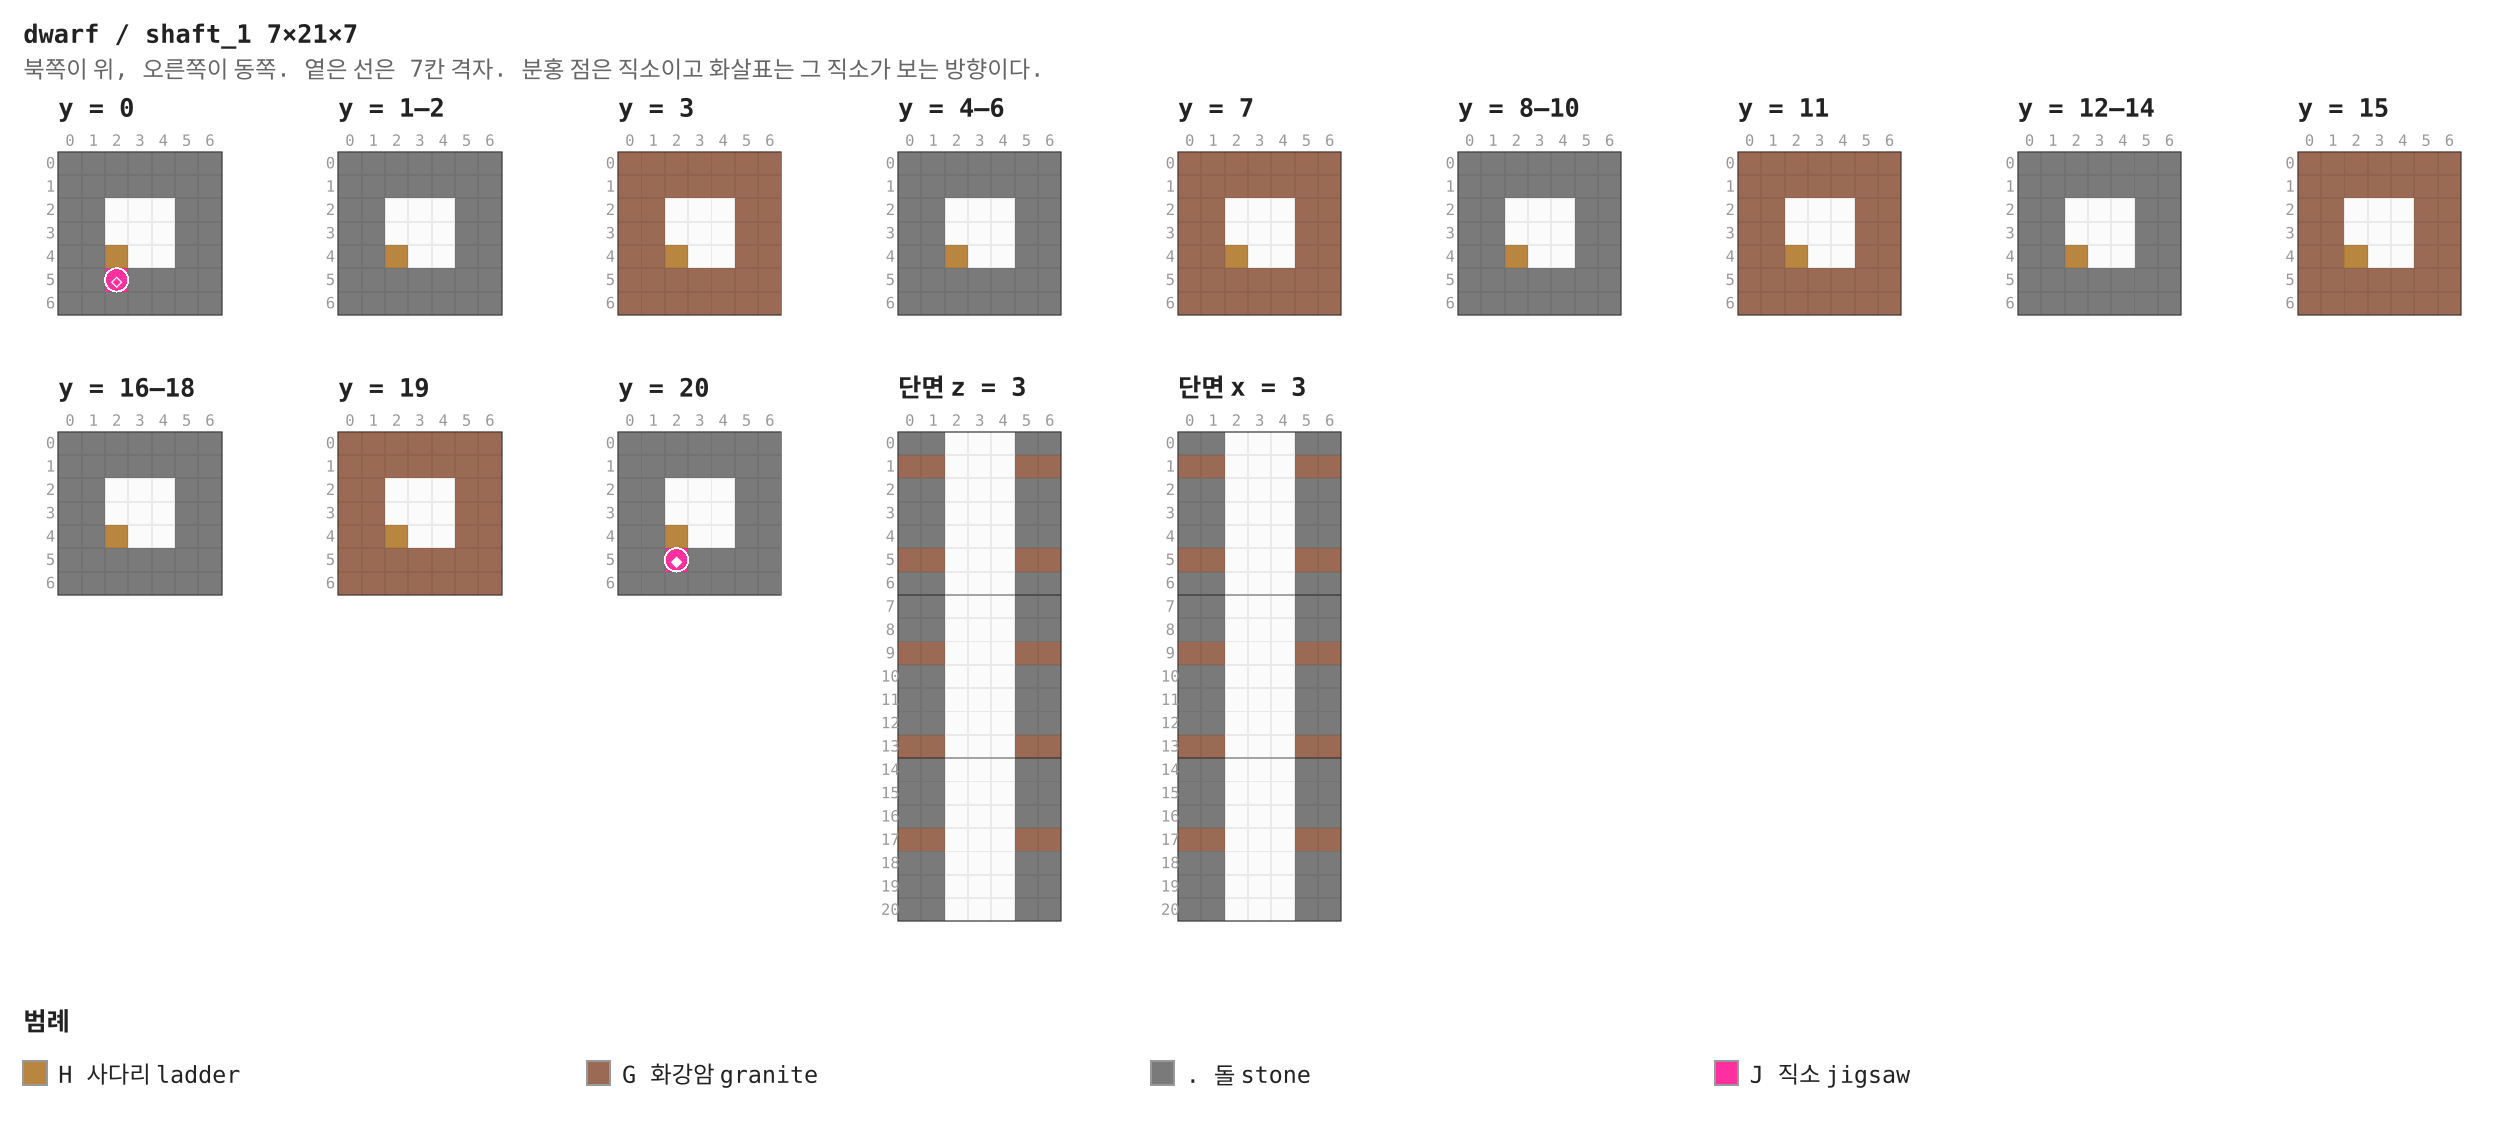
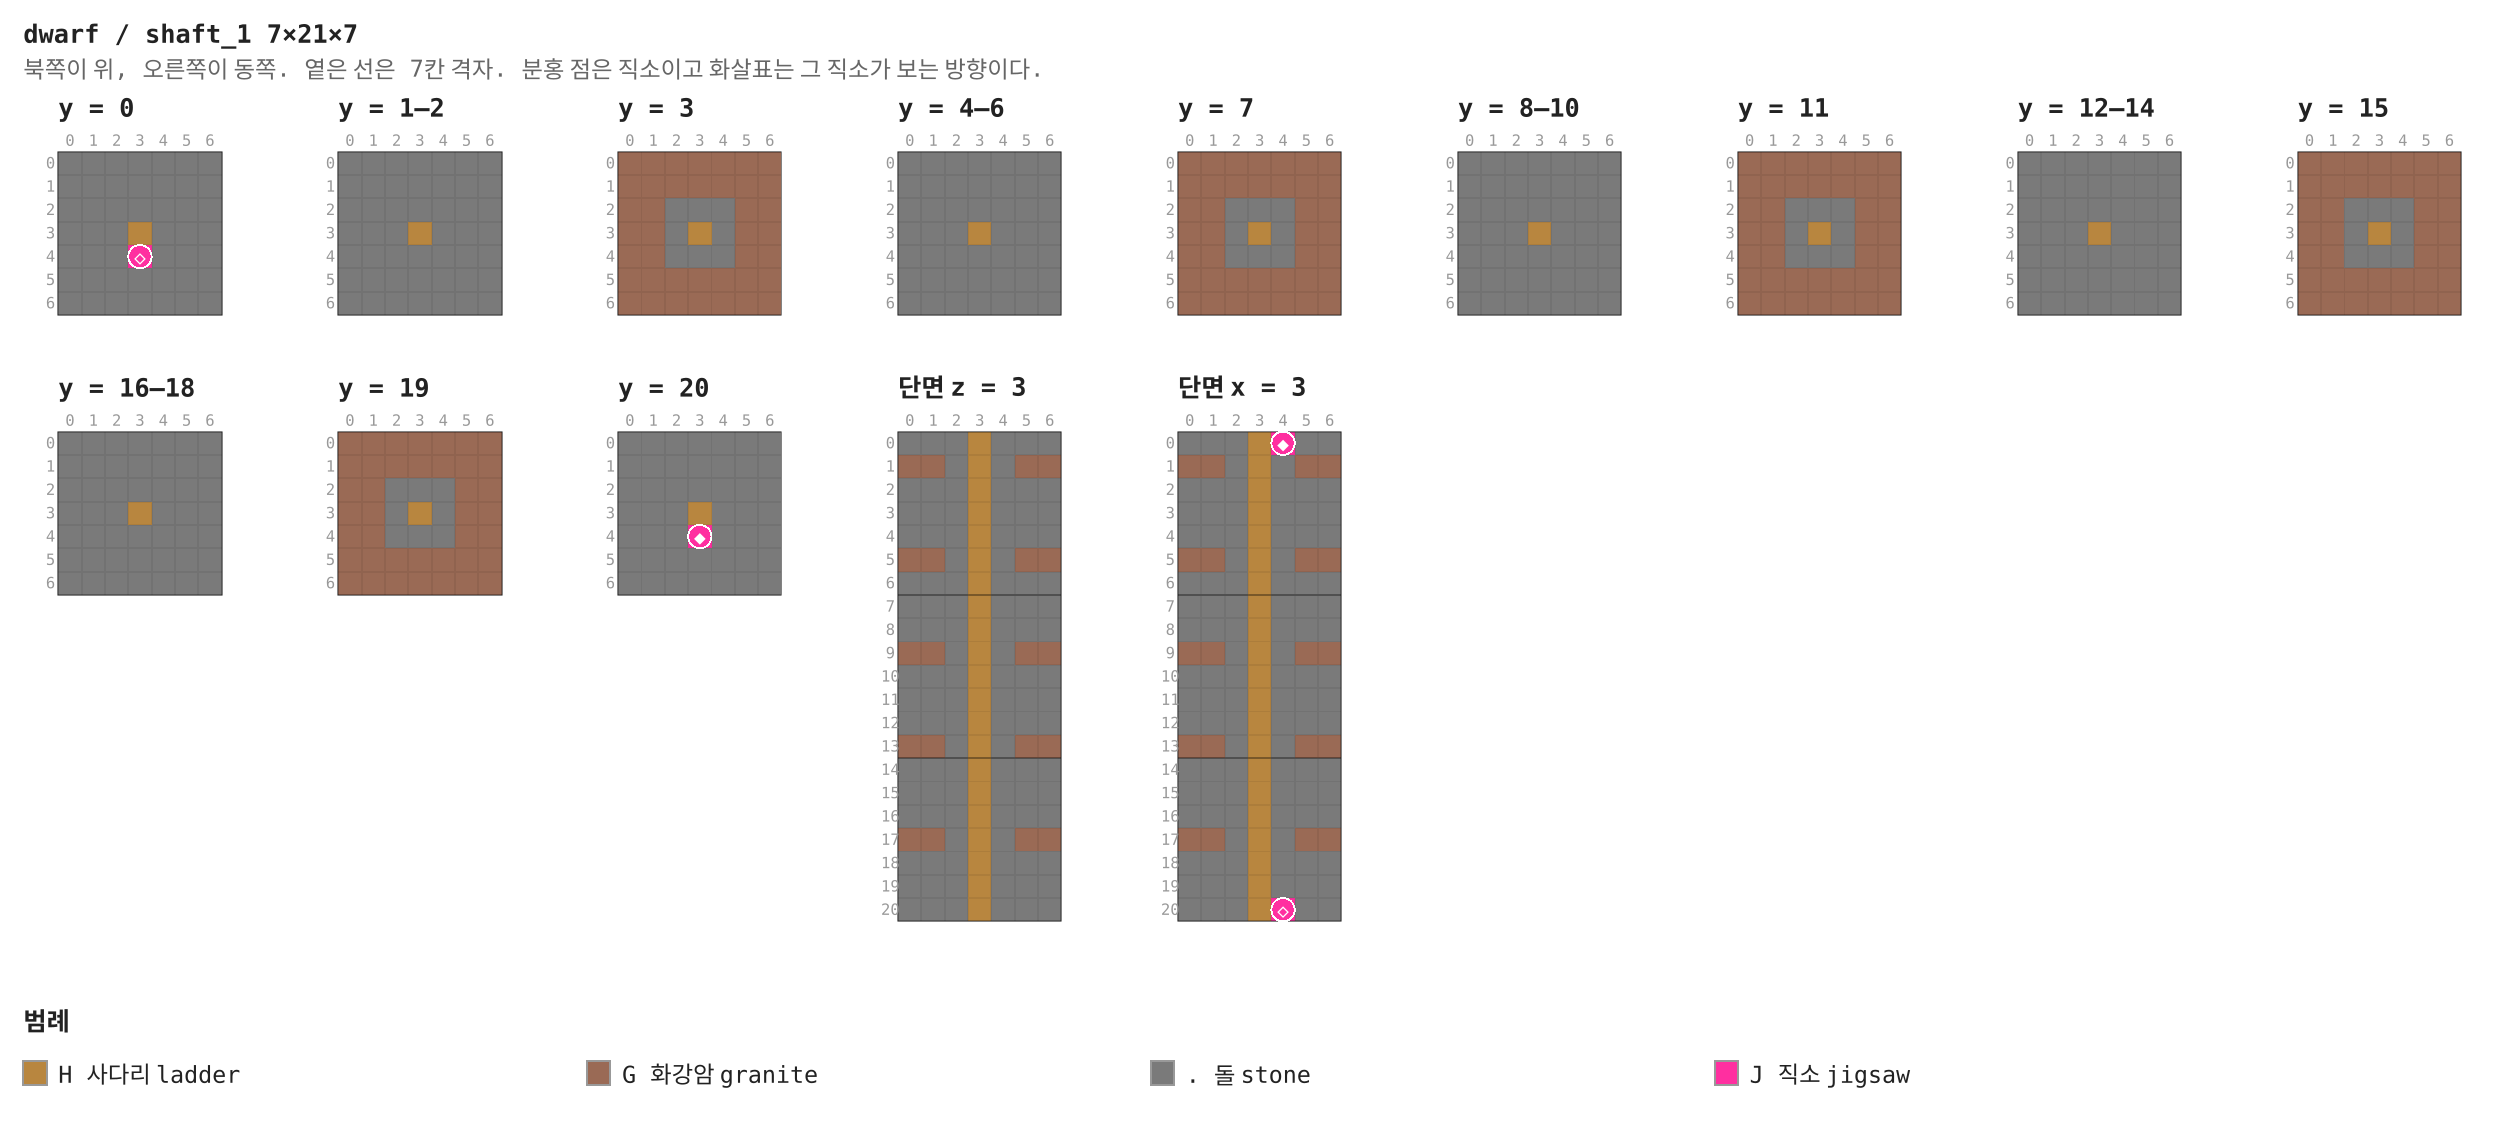
<svg xmlns="http://www.w3.org/2000/svg" width="1286" height="580" viewBox="0 0 1286 580" shape-rendering="crispEdges" font-family="Consolas,'Malgun Gothic','Noto Sans KR',monospace">
  <style>text{fill:#222;shape-rendering:auto}.cap{font-size:13px;font-weight:bold}.leg{font-size:12px}.sub{font-size:12px;fill:#666}.tick{font-size:8px;fill:#999;text-anchor:middle}.arrow{font-size:10px;fill:#fff;text-anchor:middle}.fine{stroke:#000;stroke-opacity:.07;stroke-width:1;fill:none}.grid{stroke:#000;stroke-opacity:.30;stroke-width:1}</style>
  <rect width="100%" height="100%" fill="#fff" />
  <text x="12" y="22" class="cap" font-size="16">dwarf / shaft_1   7×21×7</text>
  <text x="12" y="40" class="sub">북쪽이 위, 오른쪽이 동쪽. 옅은 선은 7칸 격자. 분홍 점은 직소이고 화살표는 그 직소가 보는 방향이다.</text>
  <text x="30" y="60" class="cap">y = 0</text>
  <rect x="30" y="78" width="84" height="84" fill="#fbfbfb" stroke="#bbb" />
-   <path transform="translate(30,78) scale(12)" fill="#7a7a7a" d="M0 0h7v1h-7zM0 1h7v1h-7zM0 2h2v1h-2zM5 2h2v1h-2zM0 3h2v1h-2zM5 3h2v1h-2zM0 4h2v1h-2zM5 4h2v1h-2zM0 5h2v1h-2zM3 5h4v1h-4zM0 6h7v1h-7z" />
-   <path transform="translate(30,78) scale(12)" fill="#b8863f" d="M2 4h1v1h-1z" />
-   <path transform="translate(30,78) scale(12)" fill="#ff2fa0" d="M2 5h1v1h-1z" />
+   <path transform="translate(30,78) scale(12)" fill="#7a7a7a" d="M0 0h7v1h-7zM0 1h7v1h-7zM0 2h7v1h-7zM0 3h3v1h-3zM4 3h3v1h-3zM0 4h3v1h-3zM4 4h3v1h-3zM0 5h7v1h-7zM0 6h7v1h-7z" />
+   <path transform="translate(30,78) scale(12)" fill="#b8863f" d="M3 3h1v1h-1z" />
+   <path transform="translate(30,78) scale(12)" fill="#ff2fa0" d="M3 4h1v1h-1z" />
  <path class="fine" d="M42 78v84M54 78v84M66 78v84M78 78v84M90 78v84M102 78v84M30 90h84M30 102h84M30 114h84M30 126h84M30 138h84M30 150h84" />
  <line x1="30" y1="78" x2="30" y2="162" class="grid" />
  <line x1="114" y1="78" x2="114" y2="162" class="grid" />
  <line x1="30" y1="78" x2="114" y2="78" class="grid" />
  <line x1="30" y1="162" x2="114" y2="162" class="grid" />
  <text x="36.0" y="75" class="tick">0</text>
  <text x="48.0" y="75" class="tick">1</text>
  <text x="60.0" y="75" class="tick">2</text>
  <text x="72.0" y="75" class="tick">3</text>
  <text x="84.0" y="75" class="tick">4</text>
  <text x="96.0" y="75" class="tick">5</text>
  <text x="108.0" y="75" class="tick">6</text>
  <text x="26" y="86.6" class="tick" text-anchor="end">0</text>
  <text x="26" y="98.6" class="tick" text-anchor="end">1</text>
  <text x="26" y="110.6" class="tick" text-anchor="end">2</text>
  <text x="26" y="122.6" class="tick" text-anchor="end">3</text>
  <text x="26" y="134.6" class="tick" text-anchor="end">4</text>
  <text x="26" y="146.6" class="tick" text-anchor="end">5</text>
  <text x="26" y="158.6" class="tick" text-anchor="end">6</text>
-   <circle cx="60.0" cy="144.0" r="6.0" fill="#ff2fa0" stroke="#fff" />
-   <text x="60.0" y="147.8" class="arrow" font-size="10.8">◇</text>
+   <circle cx="72.0" cy="132.0" r="6.0" fill="#ff2fa0" stroke="#fff" />
+   <text x="72.0" y="135.8" class="arrow" font-size="10.8">◇</text>
  <text x="174" y="60" class="cap">y = 1–2</text>
  <rect x="174" y="78" width="84" height="84" fill="#fbfbfb" stroke="#bbb" />
-   <path transform="translate(174,78) scale(12)" fill="#7a7a7a" d="M0 0h7v1h-7zM0 1h7v1h-7zM0 2h2v1h-2zM5 2h2v1h-2zM0 3h2v1h-2zM5 3h2v1h-2zM0 4h2v1h-2zM5 4h2v1h-2zM0 5h7v1h-7zM0 6h7v1h-7z" />
-   <path transform="translate(174,78) scale(12)" fill="#b8863f" d="M2 4h1v1h-1z" />
+   <path transform="translate(174,78) scale(12)" fill="#7a7a7a" d="M0 0h7v1h-7zM0 1h7v1h-7zM0 2h7v1h-7zM0 3h3v1h-3zM4 3h3v1h-3zM0 4h7v1h-7zM0 5h7v1h-7zM0 6h7v1h-7z" />
+   <path transform="translate(174,78) scale(12)" fill="#b8863f" d="M3 3h1v1h-1z" />
  <path class="fine" d="M186 78v84M198 78v84M210 78v84M222 78v84M234 78v84M246 78v84M174 90h84M174 102h84M174 114h84M174 126h84M174 138h84M174 150h84" />
  <line x1="174" y1="78" x2="174" y2="162" class="grid" />
  <line x1="258" y1="78" x2="258" y2="162" class="grid" />
  <line x1="174" y1="78" x2="258" y2="78" class="grid" />
  <line x1="174" y1="162" x2="258" y2="162" class="grid" />
  <text x="180.0" y="75" class="tick">0</text>
  <text x="192.0" y="75" class="tick">1</text>
  <text x="204.0" y="75" class="tick">2</text>
  <text x="216.0" y="75" class="tick">3</text>
  <text x="228.0" y="75" class="tick">4</text>
  <text x="240.0" y="75" class="tick">5</text>
  <text x="252.0" y="75" class="tick">6</text>
  <text x="170" y="86.6" class="tick" text-anchor="end">0</text>
  <text x="170" y="98.6" class="tick" text-anchor="end">1</text>
  <text x="170" y="110.6" class="tick" text-anchor="end">2</text>
  <text x="170" y="122.6" class="tick" text-anchor="end">3</text>
  <text x="170" y="134.6" class="tick" text-anchor="end">4</text>
  <text x="170" y="146.6" class="tick" text-anchor="end">5</text>
  <text x="170" y="158.6" class="tick" text-anchor="end">6</text>
  <text x="318" y="60" class="cap">y = 3</text>
  <rect x="318" y="78" width="84" height="84" fill="#fbfbfb" stroke="#bbb" />
  <path transform="translate(318,78) scale(12)" fill="#9a6a55" d="M0 0h7v1h-7zM0 1h7v1h-7zM0 2h2v1h-2zM5 2h2v1h-2zM0 3h2v1h-2zM5 3h2v1h-2zM0 4h2v1h-2zM5 4h2v1h-2zM0 5h7v1h-7zM0 6h7v1h-7z" />
-   <path transform="translate(318,78) scale(12)" fill="#b8863f" d="M2 4h1v1h-1z" />
+   <path transform="translate(318,78) scale(12)" fill="#7a7a7a" d="M2 2h3v1h-3zM2 3h1v1h-1zM4 3h1v1h-1zM2 4h3v1h-3z" />
+   <path transform="translate(318,78) scale(12)" fill="#b8863f" d="M3 3h1v1h-1z" />
  <path class="fine" d="M330 78v84M342 78v84M354 78v84M366 78v84M378 78v84M390 78v84M318 90h84M318 102h84M318 114h84M318 126h84M318 138h84M318 150h84" />
  <line x1="318" y1="78" x2="318" y2="162" class="grid" />
  <line x1="402" y1="78" x2="402" y2="162" class="grid" />
  <line x1="318" y1="78" x2="402" y2="78" class="grid" />
  <line x1="318" y1="162" x2="402" y2="162" class="grid" />
  <text x="324.0" y="75" class="tick">0</text>
  <text x="336.0" y="75" class="tick">1</text>
  <text x="348.0" y="75" class="tick">2</text>
  <text x="360.0" y="75" class="tick">3</text>
  <text x="372.0" y="75" class="tick">4</text>
  <text x="384.0" y="75" class="tick">5</text>
  <text x="396.0" y="75" class="tick">6</text>
  <text x="314" y="86.6" class="tick" text-anchor="end">0</text>
  <text x="314" y="98.6" class="tick" text-anchor="end">1</text>
  <text x="314" y="110.6" class="tick" text-anchor="end">2</text>
  <text x="314" y="122.6" class="tick" text-anchor="end">3</text>
  <text x="314" y="134.6" class="tick" text-anchor="end">4</text>
  <text x="314" y="146.6" class="tick" text-anchor="end">5</text>
  <text x="314" y="158.6" class="tick" text-anchor="end">6</text>
  <text x="462" y="60" class="cap">y = 4–6</text>
  <rect x="462" y="78" width="84" height="84" fill="#fbfbfb" stroke="#bbb" />
-   <path transform="translate(462,78) scale(12)" fill="#7a7a7a" d="M0 0h7v1h-7zM0 1h7v1h-7zM0 2h2v1h-2zM5 2h2v1h-2zM0 3h2v1h-2zM5 3h2v1h-2zM0 4h2v1h-2zM5 4h2v1h-2zM0 5h7v1h-7zM0 6h7v1h-7z" />
-   <path transform="translate(462,78) scale(12)" fill="#b8863f" d="M2 4h1v1h-1z" />
+   <path transform="translate(462,78) scale(12)" fill="#7a7a7a" d="M0 0h7v1h-7zM0 1h7v1h-7zM0 2h7v1h-7zM0 3h3v1h-3zM4 3h3v1h-3zM0 4h7v1h-7zM0 5h7v1h-7zM0 6h7v1h-7z" />
+   <path transform="translate(462,78) scale(12)" fill="#b8863f" d="M3 3h1v1h-1z" />
  <path class="fine" d="M474 78v84M486 78v84M498 78v84M510 78v84M522 78v84M534 78v84M462 90h84M462 102h84M462 114h84M462 126h84M462 138h84M462 150h84" />
  <line x1="462" y1="78" x2="462" y2="162" class="grid" />
  <line x1="546" y1="78" x2="546" y2="162" class="grid" />
  <line x1="462" y1="78" x2="546" y2="78" class="grid" />
  <line x1="462" y1="162" x2="546" y2="162" class="grid" />
  <text x="468.0" y="75" class="tick">0</text>
  <text x="480.0" y="75" class="tick">1</text>
  <text x="492.0" y="75" class="tick">2</text>
  <text x="504.0" y="75" class="tick">3</text>
  <text x="516.0" y="75" class="tick">4</text>
  <text x="528.0" y="75" class="tick">5</text>
  <text x="540.0" y="75" class="tick">6</text>
  <text x="458" y="86.6" class="tick" text-anchor="end">0</text>
  <text x="458" y="98.6" class="tick" text-anchor="end">1</text>
  <text x="458" y="110.6" class="tick" text-anchor="end">2</text>
  <text x="458" y="122.6" class="tick" text-anchor="end">3</text>
  <text x="458" y="134.6" class="tick" text-anchor="end">4</text>
  <text x="458" y="146.6" class="tick" text-anchor="end">5</text>
  <text x="458" y="158.6" class="tick" text-anchor="end">6</text>
  <text x="606" y="60" class="cap">y = 7</text>
  <rect x="606" y="78" width="84" height="84" fill="#fbfbfb" stroke="#bbb" />
  <path transform="translate(606,78) scale(12)" fill="#9a6a55" d="M0 0h7v1h-7zM0 1h7v1h-7zM0 2h2v1h-2zM5 2h2v1h-2zM0 3h2v1h-2zM5 3h2v1h-2zM0 4h2v1h-2zM5 4h2v1h-2zM0 5h7v1h-7zM0 6h7v1h-7z" />
-   <path transform="translate(606,78) scale(12)" fill="#b8863f" d="M2 4h1v1h-1z" />
+   <path transform="translate(606,78) scale(12)" fill="#7a7a7a" d="M2 2h3v1h-3zM2 3h1v1h-1zM4 3h1v1h-1zM2 4h3v1h-3z" />
+   <path transform="translate(606,78) scale(12)" fill="#b8863f" d="M3 3h1v1h-1z" />
  <path class="fine" d="M618 78v84M630 78v84M642 78v84M654 78v84M666 78v84M678 78v84M606 90h84M606 102h84M606 114h84M606 126h84M606 138h84M606 150h84" />
  <line x1="606" y1="78" x2="606" y2="162" class="grid" />
  <line x1="690" y1="78" x2="690" y2="162" class="grid" />
  <line x1="606" y1="78" x2="690" y2="78" class="grid" />
  <line x1="606" y1="162" x2="690" y2="162" class="grid" />
  <text x="612.0" y="75" class="tick">0</text>
  <text x="624.0" y="75" class="tick">1</text>
  <text x="636.0" y="75" class="tick">2</text>
  <text x="648.0" y="75" class="tick">3</text>
  <text x="660.0" y="75" class="tick">4</text>
  <text x="672.0" y="75" class="tick">5</text>
  <text x="684.0" y="75" class="tick">6</text>
  <text x="602" y="86.6" class="tick" text-anchor="end">0</text>
  <text x="602" y="98.6" class="tick" text-anchor="end">1</text>
  <text x="602" y="110.6" class="tick" text-anchor="end">2</text>
  <text x="602" y="122.6" class="tick" text-anchor="end">3</text>
  <text x="602" y="134.6" class="tick" text-anchor="end">4</text>
  <text x="602" y="146.6" class="tick" text-anchor="end">5</text>
  <text x="602" y="158.6" class="tick" text-anchor="end">6</text>
  <text x="750" y="60" class="cap">y = 8–10</text>
  <rect x="750" y="78" width="84" height="84" fill="#fbfbfb" stroke="#bbb" />
-   <path transform="translate(750,78) scale(12)" fill="#7a7a7a" d="M0 0h7v1h-7zM0 1h7v1h-7zM0 2h2v1h-2zM5 2h2v1h-2zM0 3h2v1h-2zM5 3h2v1h-2zM0 4h2v1h-2zM5 4h2v1h-2zM0 5h7v1h-7zM0 6h7v1h-7z" />
-   <path transform="translate(750,78) scale(12)" fill="#b8863f" d="M2 4h1v1h-1z" />
+   <path transform="translate(750,78) scale(12)" fill="#7a7a7a" d="M0 0h7v1h-7zM0 1h7v1h-7zM0 2h7v1h-7zM0 3h3v1h-3zM4 3h3v1h-3zM0 4h7v1h-7zM0 5h7v1h-7zM0 6h7v1h-7z" />
+   <path transform="translate(750,78) scale(12)" fill="#b8863f" d="M3 3h1v1h-1z" />
  <path class="fine" d="M762 78v84M774 78v84M786 78v84M798 78v84M810 78v84M822 78v84M750 90h84M750 102h84M750 114h84M750 126h84M750 138h84M750 150h84" />
  <line x1="750" y1="78" x2="750" y2="162" class="grid" />
  <line x1="834" y1="78" x2="834" y2="162" class="grid" />
  <line x1="750" y1="78" x2="834" y2="78" class="grid" />
  <line x1="750" y1="162" x2="834" y2="162" class="grid" />
  <text x="756.0" y="75" class="tick">0</text>
  <text x="768.0" y="75" class="tick">1</text>
  <text x="780.0" y="75" class="tick">2</text>
  <text x="792.0" y="75" class="tick">3</text>
  <text x="804.0" y="75" class="tick">4</text>
  <text x="816.0" y="75" class="tick">5</text>
  <text x="828.0" y="75" class="tick">6</text>
  <text x="746" y="86.6" class="tick" text-anchor="end">0</text>
  <text x="746" y="98.6" class="tick" text-anchor="end">1</text>
  <text x="746" y="110.6" class="tick" text-anchor="end">2</text>
  <text x="746" y="122.6" class="tick" text-anchor="end">3</text>
  <text x="746" y="134.6" class="tick" text-anchor="end">4</text>
  <text x="746" y="146.6" class="tick" text-anchor="end">5</text>
  <text x="746" y="158.6" class="tick" text-anchor="end">6</text>
  <text x="894" y="60" class="cap">y = 11</text>
  <rect x="894" y="78" width="84" height="84" fill="#fbfbfb" stroke="#bbb" />
  <path transform="translate(894,78) scale(12)" fill="#9a6a55" d="M0 0h7v1h-7zM0 1h7v1h-7zM0 2h2v1h-2zM5 2h2v1h-2zM0 3h2v1h-2zM5 3h2v1h-2zM0 4h2v1h-2zM5 4h2v1h-2zM0 5h7v1h-7zM0 6h7v1h-7z" />
-   <path transform="translate(894,78) scale(12)" fill="#b8863f" d="M2 4h1v1h-1z" />
+   <path transform="translate(894,78) scale(12)" fill="#7a7a7a" d="M2 2h3v1h-3zM2 3h1v1h-1zM4 3h1v1h-1zM2 4h3v1h-3z" />
+   <path transform="translate(894,78) scale(12)" fill="#b8863f" d="M3 3h1v1h-1z" />
  <path class="fine" d="M906 78v84M918 78v84M930 78v84M942 78v84M954 78v84M966 78v84M894 90h84M894 102h84M894 114h84M894 126h84M894 138h84M894 150h84" />
  <line x1="894" y1="78" x2="894" y2="162" class="grid" />
  <line x1="978" y1="78" x2="978" y2="162" class="grid" />
  <line x1="894" y1="78" x2="978" y2="78" class="grid" />
  <line x1="894" y1="162" x2="978" y2="162" class="grid" />
  <text x="900.0" y="75" class="tick">0</text>
  <text x="912.0" y="75" class="tick">1</text>
  <text x="924.0" y="75" class="tick">2</text>
  <text x="936.0" y="75" class="tick">3</text>
  <text x="948.0" y="75" class="tick">4</text>
  <text x="960.0" y="75" class="tick">5</text>
  <text x="972.0" y="75" class="tick">6</text>
  <text x="890" y="86.6" class="tick" text-anchor="end">0</text>
  <text x="890" y="98.6" class="tick" text-anchor="end">1</text>
  <text x="890" y="110.6" class="tick" text-anchor="end">2</text>
  <text x="890" y="122.6" class="tick" text-anchor="end">3</text>
  <text x="890" y="134.6" class="tick" text-anchor="end">4</text>
  <text x="890" y="146.6" class="tick" text-anchor="end">5</text>
  <text x="890" y="158.6" class="tick" text-anchor="end">6</text>
  <text x="1038" y="60" class="cap">y = 12–14</text>
  <rect x="1038" y="78" width="84" height="84" fill="#fbfbfb" stroke="#bbb" />
-   <path transform="translate(1038,78) scale(12)" fill="#7a7a7a" d="M0 0h7v1h-7zM0 1h7v1h-7zM0 2h2v1h-2zM5 2h2v1h-2zM0 3h2v1h-2zM5 3h2v1h-2zM0 4h2v1h-2zM5 4h2v1h-2zM0 5h7v1h-7zM0 6h7v1h-7z" />
-   <path transform="translate(1038,78) scale(12)" fill="#b8863f" d="M2 4h1v1h-1z" />
+   <path transform="translate(1038,78) scale(12)" fill="#7a7a7a" d="M0 0h7v1h-7zM0 1h7v1h-7zM0 2h7v1h-7zM0 3h3v1h-3zM4 3h3v1h-3zM0 4h7v1h-7zM0 5h7v1h-7zM0 6h7v1h-7z" />
+   <path transform="translate(1038,78) scale(12)" fill="#b8863f" d="M3 3h1v1h-1z" />
  <path class="fine" d="M1050 78v84M1062 78v84M1074 78v84M1086 78v84M1098 78v84M1110 78v84M1038 90h84M1038 102h84M1038 114h84M1038 126h84M1038 138h84M1038 150h84" />
  <line x1="1038" y1="78" x2="1038" y2="162" class="grid" />
  <line x1="1122" y1="78" x2="1122" y2="162" class="grid" />
  <line x1="1038" y1="78" x2="1122" y2="78" class="grid" />
  <line x1="1038" y1="162" x2="1122" y2="162" class="grid" />
  <text x="1044.0" y="75" class="tick">0</text>
  <text x="1056.0" y="75" class="tick">1</text>
  <text x="1068.0" y="75" class="tick">2</text>
  <text x="1080.0" y="75" class="tick">3</text>
  <text x="1092.0" y="75" class="tick">4</text>
  <text x="1104.0" y="75" class="tick">5</text>
  <text x="1116.0" y="75" class="tick">6</text>
  <text x="1034" y="86.6" class="tick" text-anchor="end">0</text>
  <text x="1034" y="98.6" class="tick" text-anchor="end">1</text>
  <text x="1034" y="110.6" class="tick" text-anchor="end">2</text>
  <text x="1034" y="122.6" class="tick" text-anchor="end">3</text>
  <text x="1034" y="134.6" class="tick" text-anchor="end">4</text>
  <text x="1034" y="146.6" class="tick" text-anchor="end">5</text>
  <text x="1034" y="158.6" class="tick" text-anchor="end">6</text>
  <text x="1182" y="60" class="cap">y = 15</text>
  <rect x="1182" y="78" width="84" height="84" fill="#fbfbfb" stroke="#bbb" />
  <path transform="translate(1182,78) scale(12)" fill="#9a6a55" d="M0 0h7v1h-7zM0 1h7v1h-7zM0 2h2v1h-2zM5 2h2v1h-2zM0 3h2v1h-2zM5 3h2v1h-2zM0 4h2v1h-2zM5 4h2v1h-2zM0 5h7v1h-7zM0 6h7v1h-7z" />
-   <path transform="translate(1182,78) scale(12)" fill="#b8863f" d="M2 4h1v1h-1z" />
+   <path transform="translate(1182,78) scale(12)" fill="#7a7a7a" d="M2 2h3v1h-3zM2 3h1v1h-1zM4 3h1v1h-1zM2 4h3v1h-3z" />
+   <path transform="translate(1182,78) scale(12)" fill="#b8863f" d="M3 3h1v1h-1z" />
  <path class="fine" d="M1194 78v84M1206 78v84M1218 78v84M1230 78v84M1242 78v84M1254 78v84M1182 90h84M1182 102h84M1182 114h84M1182 126h84M1182 138h84M1182 150h84" />
  <line x1="1182" y1="78" x2="1182" y2="162" class="grid" />
  <line x1="1266" y1="78" x2="1266" y2="162" class="grid" />
  <line x1="1182" y1="78" x2="1266" y2="78" class="grid" />
  <line x1="1182" y1="162" x2="1266" y2="162" class="grid" />
  <text x="1188.0" y="75" class="tick">0</text>
  <text x="1200.0" y="75" class="tick">1</text>
  <text x="1212.0" y="75" class="tick">2</text>
  <text x="1224.0" y="75" class="tick">3</text>
  <text x="1236.0" y="75" class="tick">4</text>
  <text x="1248.0" y="75" class="tick">5</text>
  <text x="1260.0" y="75" class="tick">6</text>
  <text x="1178" y="86.6" class="tick" text-anchor="end">0</text>
  <text x="1178" y="98.6" class="tick" text-anchor="end">1</text>
  <text x="1178" y="110.6" class="tick" text-anchor="end">2</text>
  <text x="1178" y="122.6" class="tick" text-anchor="end">3</text>
  <text x="1178" y="134.6" class="tick" text-anchor="end">4</text>
  <text x="1178" y="146.6" class="tick" text-anchor="end">5</text>
  <text x="1178" y="158.6" class="tick" text-anchor="end">6</text>
  <text x="30" y="204" class="cap">y = 16–18</text>
  <rect x="30" y="222" width="84" height="84" fill="#fbfbfb" stroke="#bbb" />
-   <path transform="translate(30,222) scale(12)" fill="#7a7a7a" d="M0 0h7v1h-7zM0 1h7v1h-7zM0 2h2v1h-2zM5 2h2v1h-2zM0 3h2v1h-2zM5 3h2v1h-2zM0 4h2v1h-2zM5 4h2v1h-2zM0 5h7v1h-7zM0 6h7v1h-7z" />
-   <path transform="translate(30,222) scale(12)" fill="#b8863f" d="M2 4h1v1h-1z" />
+   <path transform="translate(30,222) scale(12)" fill="#7a7a7a" d="M0 0h7v1h-7zM0 1h7v1h-7zM0 2h7v1h-7zM0 3h3v1h-3zM4 3h3v1h-3zM0 4h7v1h-7zM0 5h7v1h-7zM0 6h7v1h-7z" />
+   <path transform="translate(30,222) scale(12)" fill="#b8863f" d="M3 3h1v1h-1z" />
  <path class="fine" d="M42 222v84M54 222v84M66 222v84M78 222v84M90 222v84M102 222v84M30 234h84M30 246h84M30 258h84M30 270h84M30 282h84M30 294h84" />
  <line x1="30" y1="222" x2="30" y2="306" class="grid" />
  <line x1="114" y1="222" x2="114" y2="306" class="grid" />
  <line x1="30" y1="222" x2="114" y2="222" class="grid" />
  <line x1="30" y1="306" x2="114" y2="306" class="grid" />
  <text x="36.0" y="219" class="tick">0</text>
  <text x="48.0" y="219" class="tick">1</text>
  <text x="60.0" y="219" class="tick">2</text>
  <text x="72.0" y="219" class="tick">3</text>
  <text x="84.0" y="219" class="tick">4</text>
  <text x="96.0" y="219" class="tick">5</text>
  <text x="108.0" y="219" class="tick">6</text>
  <text x="26" y="230.6" class="tick" text-anchor="end">0</text>
  <text x="26" y="242.6" class="tick" text-anchor="end">1</text>
  <text x="26" y="254.6" class="tick" text-anchor="end">2</text>
  <text x="26" y="266.6" class="tick" text-anchor="end">3</text>
  <text x="26" y="278.6" class="tick" text-anchor="end">4</text>
  <text x="26" y="290.6" class="tick" text-anchor="end">5</text>
  <text x="26" y="302.6" class="tick" text-anchor="end">6</text>
  <text x="174" y="204" class="cap">y = 19</text>
  <rect x="174" y="222" width="84" height="84" fill="#fbfbfb" stroke="#bbb" />
  <path transform="translate(174,222) scale(12)" fill="#9a6a55" d="M0 0h7v1h-7zM0 1h7v1h-7zM0 2h2v1h-2zM5 2h2v1h-2zM0 3h2v1h-2zM5 3h2v1h-2zM0 4h2v1h-2zM5 4h2v1h-2zM0 5h7v1h-7zM0 6h7v1h-7z" />
-   <path transform="translate(174,222) scale(12)" fill="#b8863f" d="M2 4h1v1h-1z" />
+   <path transform="translate(174,222) scale(12)" fill="#7a7a7a" d="M2 2h3v1h-3zM2 3h1v1h-1zM4 3h1v1h-1zM2 4h3v1h-3z" />
+   <path transform="translate(174,222) scale(12)" fill="#b8863f" d="M3 3h1v1h-1z" />
  <path class="fine" d="M186 222v84M198 222v84M210 222v84M222 222v84M234 222v84M246 222v84M174 234h84M174 246h84M174 258h84M174 270h84M174 282h84M174 294h84" />
  <line x1="174" y1="222" x2="174" y2="306" class="grid" />
  <line x1="258" y1="222" x2="258" y2="306" class="grid" />
  <line x1="174" y1="222" x2="258" y2="222" class="grid" />
  <line x1="174" y1="306" x2="258" y2="306" class="grid" />
  <text x="180.0" y="219" class="tick">0</text>
  <text x="192.0" y="219" class="tick">1</text>
  <text x="204.0" y="219" class="tick">2</text>
  <text x="216.0" y="219" class="tick">3</text>
  <text x="228.0" y="219" class="tick">4</text>
  <text x="240.0" y="219" class="tick">5</text>
  <text x="252.0" y="219" class="tick">6</text>
  <text x="170" y="230.6" class="tick" text-anchor="end">0</text>
  <text x="170" y="242.6" class="tick" text-anchor="end">1</text>
  <text x="170" y="254.6" class="tick" text-anchor="end">2</text>
  <text x="170" y="266.6" class="tick" text-anchor="end">3</text>
  <text x="170" y="278.6" class="tick" text-anchor="end">4</text>
  <text x="170" y="290.6" class="tick" text-anchor="end">5</text>
  <text x="170" y="302.6" class="tick" text-anchor="end">6</text>
  <text x="318" y="204" class="cap">y = 20</text>
  <rect x="318" y="222" width="84" height="84" fill="#fbfbfb" stroke="#bbb" />
-   <path transform="translate(318,222) scale(12)" fill="#7a7a7a" d="M0 0h7v1h-7zM0 1h7v1h-7zM0 2h2v1h-2zM5 2h2v1h-2zM0 3h2v1h-2zM5 3h2v1h-2zM0 4h2v1h-2zM5 4h2v1h-2zM0 5h2v1h-2zM3 5h4v1h-4zM0 6h7v1h-7z" />
-   <path transform="translate(318,222) scale(12)" fill="#b8863f" d="M2 4h1v1h-1z" />
-   <path transform="translate(318,222) scale(12)" fill="#ff2fa0" d="M2 5h1v1h-1z" />
+   <path transform="translate(318,222) scale(12)" fill="#7a7a7a" d="M0 0h7v1h-7zM0 1h7v1h-7zM0 2h7v1h-7zM0 3h3v1h-3zM4 3h3v1h-3zM0 4h3v1h-3zM4 4h3v1h-3zM0 5h7v1h-7zM0 6h7v1h-7z" />
+   <path transform="translate(318,222) scale(12)" fill="#b8863f" d="M3 3h1v1h-1z" />
+   <path transform="translate(318,222) scale(12)" fill="#ff2fa0" d="M3 4h1v1h-1z" />
  <path class="fine" d="M330 222v84M342 222v84M354 222v84M366 222v84M378 222v84M390 222v84M318 234h84M318 246h84M318 258h84M318 270h84M318 282h84M318 294h84" />
  <line x1="318" y1="222" x2="318" y2="306" class="grid" />
  <line x1="402" y1="222" x2="402" y2="306" class="grid" />
  <line x1="318" y1="222" x2="402" y2="222" class="grid" />
  <line x1="318" y1="306" x2="402" y2="306" class="grid" />
  <text x="324.0" y="219" class="tick">0</text>
  <text x="336.0" y="219" class="tick">1</text>
  <text x="348.0" y="219" class="tick">2</text>
  <text x="360.0" y="219" class="tick">3</text>
  <text x="372.0" y="219" class="tick">4</text>
  <text x="384.0" y="219" class="tick">5</text>
  <text x="396.0" y="219" class="tick">6</text>
  <text x="314" y="230.6" class="tick" text-anchor="end">0</text>
  <text x="314" y="242.6" class="tick" text-anchor="end">1</text>
  <text x="314" y="254.6" class="tick" text-anchor="end">2</text>
  <text x="314" y="266.6" class="tick" text-anchor="end">3</text>
  <text x="314" y="278.6" class="tick" text-anchor="end">4</text>
  <text x="314" y="290.6" class="tick" text-anchor="end">5</text>
  <text x="314" y="302.6" class="tick" text-anchor="end">6</text>
-   <circle cx="348.0" cy="288.0" r="6.0" fill="#ff2fa0" stroke="#fff" />
-   <text x="348.0" y="291.8" class="arrow" font-size="10.8">◆</text>
+   <circle cx="360.0" cy="276.0" r="6.0" fill="#ff2fa0" stroke="#fff" />
+   <text x="360.0" y="279.8" class="arrow" font-size="10.8">◆</text>
  <text x="462" y="204" class="cap">단면 z = 3</text>
  <rect x="462" y="222" width="84" height="252" fill="#fbfbfb" stroke="#bbb" />
-   <path transform="translate(462,222) scale(12)" fill="#7a7a7a" d="M0 0h2v1h-2zM5 0h2v1h-2zM0 2h2v1h-2zM5 2h2v1h-2zM0 3h2v1h-2zM5 3h2v1h-2zM0 4h2v1h-2zM5 4h2v1h-2zM0 6h2v1h-2zM5 6h2v1h-2zM0 7h2v1h-2zM5 7h2v1h-2zM0 8h2v1h-2zM5 8h2v1h-2zM0 10h2v1h-2zM5 10h2v1h-2zM0 11h2v1h-2zM5 11h2v1h-2zM0 12h2v1h-2zM5 12h2v1h-2zM0 14h2v1h-2zM5 14h2v1h-2zM0 15h2v1h-2zM5 15h2v1h-2zM0 16h2v1h-2zM5 16h2v1h-2zM0 18h2v1h-2zM5 18h2v1h-2zM0 19h2v1h-2zM5 19h2v1h-2zM0 20h2v1h-2zM5 20h2v1h-2z" />
+   <path transform="translate(462,222) scale(12)" fill="#7a7a7a" d="M0 0h3v1h-3zM4 0h3v1h-3zM2 1h1v1h-1zM4 1h1v1h-1zM0 2h3v1h-3zM4 2h3v1h-3zM0 3h3v1h-3zM4 3h3v1h-3zM0 4h3v1h-3zM4 4h3v1h-3zM2 5h1v1h-1zM4 5h1v1h-1zM0 6h3v1h-3zM4 6h3v1h-3zM0 7h3v1h-3zM4 7h3v1h-3zM0 8h3v1h-3zM4 8h3v1h-3zM2 9h1v1h-1zM4 9h1v1h-1zM0 10h3v1h-3zM4 10h3v1h-3zM0 11h3v1h-3zM4 11h3v1h-3zM0 12h3v1h-3zM4 12h3v1h-3zM2 13h1v1h-1zM4 13h1v1h-1zM0 14h3v1h-3zM4 14h3v1h-3zM0 15h3v1h-3zM4 15h3v1h-3zM0 16h3v1h-3zM4 16h3v1h-3zM2 17h1v1h-1zM4 17h1v1h-1zM0 18h3v1h-3zM4 18h3v1h-3zM0 19h3v1h-3zM4 19h3v1h-3zM0 20h3v1h-3zM4 20h3v1h-3z" />
+   <path transform="translate(462,222) scale(12)" fill="#b8863f" d="M3 0h1v1h-1zM3 1h1v1h-1zM3 2h1v1h-1zM3 3h1v1h-1zM3 4h1v1h-1zM3 5h1v1h-1zM3 6h1v1h-1zM3 7h1v1h-1zM3 8h1v1h-1zM3 9h1v1h-1zM3 10h1v1h-1zM3 11h1v1h-1zM3 12h1v1h-1zM3 13h1v1h-1zM3 14h1v1h-1zM3 15h1v1h-1zM3 16h1v1h-1zM3 17h1v1h-1zM3 18h1v1h-1zM3 19h1v1h-1zM3 20h1v1h-1z" />
  <path transform="translate(462,222) scale(12)" fill="#9a6a55" d="M0 1h2v1h-2zM5 1h2v1h-2zM0 5h2v1h-2zM5 5h2v1h-2zM0 9h2v1h-2zM5 9h2v1h-2zM0 13h2v1h-2zM5 13h2v1h-2zM0 17h2v1h-2zM5 17h2v1h-2z" />
  <path class="fine" d="M474 222v252M486 222v252M498 222v252M510 222v252M522 222v252M534 222v252M462 234h84M462 246h84M462 258h84M462 270h84M462 282h84M462 294h84M462 306h84M462 318h84M462 330h84M462 342h84M462 354h84M462 366h84M462 378h84M462 390h84M462 402h84M462 414h84M462 426h84M462 438h84M462 450h84M462 462h84" />
  <line x1="462" y1="222" x2="462" y2="474" class="grid" />
  <line x1="546" y1="222" x2="546" y2="474" class="grid" />
  <line x1="462" y1="222" x2="546" y2="222" class="grid" />
  <line x1="462" y1="306" x2="546" y2="306" class="grid" />
  <line x1="462" y1="390" x2="546" y2="390" class="grid" />
  <line x1="462" y1="474" x2="546" y2="474" class="grid" />
  <text x="468.0" y="219" class="tick">0</text>
  <text x="480.0" y="219" class="tick">1</text>
  <text x="492.0" y="219" class="tick">2</text>
  <text x="504.0" y="219" class="tick">3</text>
  <text x="516.0" y="219" class="tick">4</text>
  <text x="528.0" y="219" class="tick">5</text>
  <text x="540.0" y="219" class="tick">6</text>
  <text x="458" y="230.6" class="tick" text-anchor="end">0</text>
  <text x="458" y="242.6" class="tick" text-anchor="end">1</text>
  <text x="458" y="254.6" class="tick" text-anchor="end">2</text>
  <text x="458" y="266.6" class="tick" text-anchor="end">3</text>
  <text x="458" y="278.6" class="tick" text-anchor="end">4</text>
  <text x="458" y="290.6" class="tick" text-anchor="end">5</text>
  <text x="458" y="302.6" class="tick" text-anchor="end">6</text>
  <text x="458" y="314.6" class="tick" text-anchor="end">7</text>
  <text x="458" y="326.6" class="tick" text-anchor="end">8</text>
  <text x="458" y="338.6" class="tick" text-anchor="end">9</text>
  <text x="458" y="350.6" class="tick" text-anchor="end">10</text>
  <text x="458" y="362.6" class="tick" text-anchor="end">11</text>
  <text x="458" y="374.6" class="tick" text-anchor="end">12</text>
  <text x="458" y="386.6" class="tick" text-anchor="end">13</text>
  <text x="458" y="398.6" class="tick" text-anchor="end">14</text>
  <text x="458" y="410.6" class="tick" text-anchor="end">15</text>
  <text x="458" y="422.6" class="tick" text-anchor="end">16</text>
  <text x="458" y="434.6" class="tick" text-anchor="end">17</text>
  <text x="458" y="446.6" class="tick" text-anchor="end">18</text>
  <text x="458" y="458.6" class="tick" text-anchor="end">19</text>
  <text x="458" y="470.6" class="tick" text-anchor="end">20</text>
  <text x="606" y="204" class="cap">단면 x = 3</text>
  <rect x="606" y="222" width="84" height="252" fill="#fbfbfb" stroke="#bbb" />
-   <path transform="translate(606,222) scale(12)" fill="#7a7a7a" d="M0 0h2v1h-2zM5 0h2v1h-2zM0 2h2v1h-2zM5 2h2v1h-2zM0 3h2v1h-2zM5 3h2v1h-2zM0 4h2v1h-2zM5 4h2v1h-2zM0 6h2v1h-2zM5 6h2v1h-2zM0 7h2v1h-2zM5 7h2v1h-2zM0 8h2v1h-2zM5 8h2v1h-2zM0 10h2v1h-2zM5 10h2v1h-2zM0 11h2v1h-2zM5 11h2v1h-2zM0 12h2v1h-2zM5 12h2v1h-2zM0 14h2v1h-2zM5 14h2v1h-2zM0 15h2v1h-2zM5 15h2v1h-2zM0 16h2v1h-2zM5 16h2v1h-2zM0 18h2v1h-2zM5 18h2v1h-2zM0 19h2v1h-2zM5 19h2v1h-2zM0 20h2v1h-2zM5 20h2v1h-2z" />
+   <path transform="translate(606,222) scale(12)" fill="#7a7a7a" d="M0 0h3v1h-3zM5 0h2v1h-2zM2 1h1v1h-1zM4 1h1v1h-1zM0 2h3v1h-3zM4 2h3v1h-3zM0 3h3v1h-3zM4 3h3v1h-3zM0 4h3v1h-3zM4 4h3v1h-3zM2 5h1v1h-1zM4 5h1v1h-1zM0 6h3v1h-3zM4 6h3v1h-3zM0 7h3v1h-3zM4 7h3v1h-3zM0 8h3v1h-3zM4 8h3v1h-3zM2 9h1v1h-1zM4 9h1v1h-1zM0 10h3v1h-3zM4 10h3v1h-3zM0 11h3v1h-3zM4 11h3v1h-3zM0 12h3v1h-3zM4 12h3v1h-3zM2 13h1v1h-1zM4 13h1v1h-1zM0 14h3v1h-3zM4 14h3v1h-3zM0 15h3v1h-3zM4 15h3v1h-3zM0 16h3v1h-3zM4 16h3v1h-3zM2 17h1v1h-1zM4 17h1v1h-1zM0 18h3v1h-3zM4 18h3v1h-3zM0 19h3v1h-3zM4 19h3v1h-3zM0 20h3v1h-3zM5 20h2v1h-2z" />
+   <path transform="translate(606,222) scale(12)" fill="#b8863f" d="M3 0h1v1h-1zM3 1h1v1h-1zM3 2h1v1h-1zM3 3h1v1h-1zM3 4h1v1h-1zM3 5h1v1h-1zM3 6h1v1h-1zM3 7h1v1h-1zM3 8h1v1h-1zM3 9h1v1h-1zM3 10h1v1h-1zM3 11h1v1h-1zM3 12h1v1h-1zM3 13h1v1h-1zM3 14h1v1h-1zM3 15h1v1h-1zM3 16h1v1h-1zM3 17h1v1h-1zM3 18h1v1h-1zM3 19h1v1h-1zM3 20h1v1h-1z" />
+   <path transform="translate(606,222) scale(12)" fill="#ff2fa0" d="M4 0h1v1h-1zM4 20h1v1h-1z" />
  <path transform="translate(606,222) scale(12)" fill="#9a6a55" d="M0 1h2v1h-2zM5 1h2v1h-2zM0 5h2v1h-2zM5 5h2v1h-2zM0 9h2v1h-2zM5 9h2v1h-2zM0 13h2v1h-2zM5 13h2v1h-2zM0 17h2v1h-2zM5 17h2v1h-2z" />
  <path class="fine" d="M618 222v252M630 222v252M642 222v252M654 222v252M666 222v252M678 222v252M606 234h84M606 246h84M606 258h84M606 270h84M606 282h84M606 294h84M606 306h84M606 318h84M606 330h84M606 342h84M606 354h84M606 366h84M606 378h84M606 390h84M606 402h84M606 414h84M606 426h84M606 438h84M606 450h84M606 462h84" />
  <line x1="606" y1="222" x2="606" y2="474" class="grid" />
  <line x1="690" y1="222" x2="690" y2="474" class="grid" />
  <line x1="606" y1="222" x2="690" y2="222" class="grid" />
  <line x1="606" y1="306" x2="690" y2="306" class="grid" />
  <line x1="606" y1="390" x2="690" y2="390" class="grid" />
  <line x1="606" y1="474" x2="690" y2="474" class="grid" />
  <text x="612.0" y="219" class="tick">0</text>
  <text x="624.0" y="219" class="tick">1</text>
  <text x="636.0" y="219" class="tick">2</text>
  <text x="648.0" y="219" class="tick">3</text>
  <text x="660.0" y="219" class="tick">4</text>
  <text x="672.0" y="219" class="tick">5</text>
  <text x="684.0" y="219" class="tick">6</text>
  <text x="602" y="230.6" class="tick" text-anchor="end">0</text>
  <text x="602" y="242.6" class="tick" text-anchor="end">1</text>
  <text x="602" y="254.6" class="tick" text-anchor="end">2</text>
  <text x="602" y="266.6" class="tick" text-anchor="end">3</text>
  <text x="602" y="278.6" class="tick" text-anchor="end">4</text>
  <text x="602" y="290.6" class="tick" text-anchor="end">5</text>
  <text x="602" y="302.6" class="tick" text-anchor="end">6</text>
  <text x="602" y="314.6" class="tick" text-anchor="end">7</text>
  <text x="602" y="326.6" class="tick" text-anchor="end">8</text>
  <text x="602" y="338.6" class="tick" text-anchor="end">9</text>
  <text x="602" y="350.6" class="tick" text-anchor="end">10</text>
  <text x="602" y="362.6" class="tick" text-anchor="end">11</text>
  <text x="602" y="374.6" class="tick" text-anchor="end">12</text>
  <text x="602" y="386.6" class="tick" text-anchor="end">13</text>
  <text x="602" y="398.6" class="tick" text-anchor="end">14</text>
  <text x="602" y="410.6" class="tick" text-anchor="end">15</text>
  <text x="602" y="422.6" class="tick" text-anchor="end">16</text>
  <text x="602" y="434.6" class="tick" text-anchor="end">17</text>
  <text x="602" y="446.6" class="tick" text-anchor="end">18</text>
  <text x="602" y="458.6" class="tick" text-anchor="end">19</text>
  <text x="602" y="470.6" class="tick" text-anchor="end">20</text>
+   <circle cx="660.0" cy="468.0" r="6.0" fill="#ff2fa0" stroke="#fff" />
+   <text x="660.0" y="471.8" class="arrow" font-size="10.8">◇</text>
+   <circle cx="660.0" cy="228.0" r="6.0" fill="#ff2fa0" stroke="#fff" />
+   <text x="660.0" y="231.8" class="arrow" font-size="10.8">◆</text>
  <text x="12" y="530" class="cap">범례</text>
  <rect x="12" y="546" width="12" height="12" fill="#b8863f" stroke="#999" />
  <text x="30" y="557" class="leg">H  사다리  ladder</text>
  <rect x="302" y="546" width="12" height="12" fill="#9a6a55" stroke="#999" />
  <text x="320" y="557" class="leg">G  화강암  granite</text>
  <rect x="592" y="546" width="12" height="12" fill="#7a7a7a" stroke="#999" />
  <text x="610" y="557" class="leg">.  돌  stone</text>
  <rect x="882" y="546" width="12" height="12" fill="#ff2fa0" stroke="#999" />
  <text x="900" y="557" class="leg">J  직소  jigsaw</text>
</svg>
